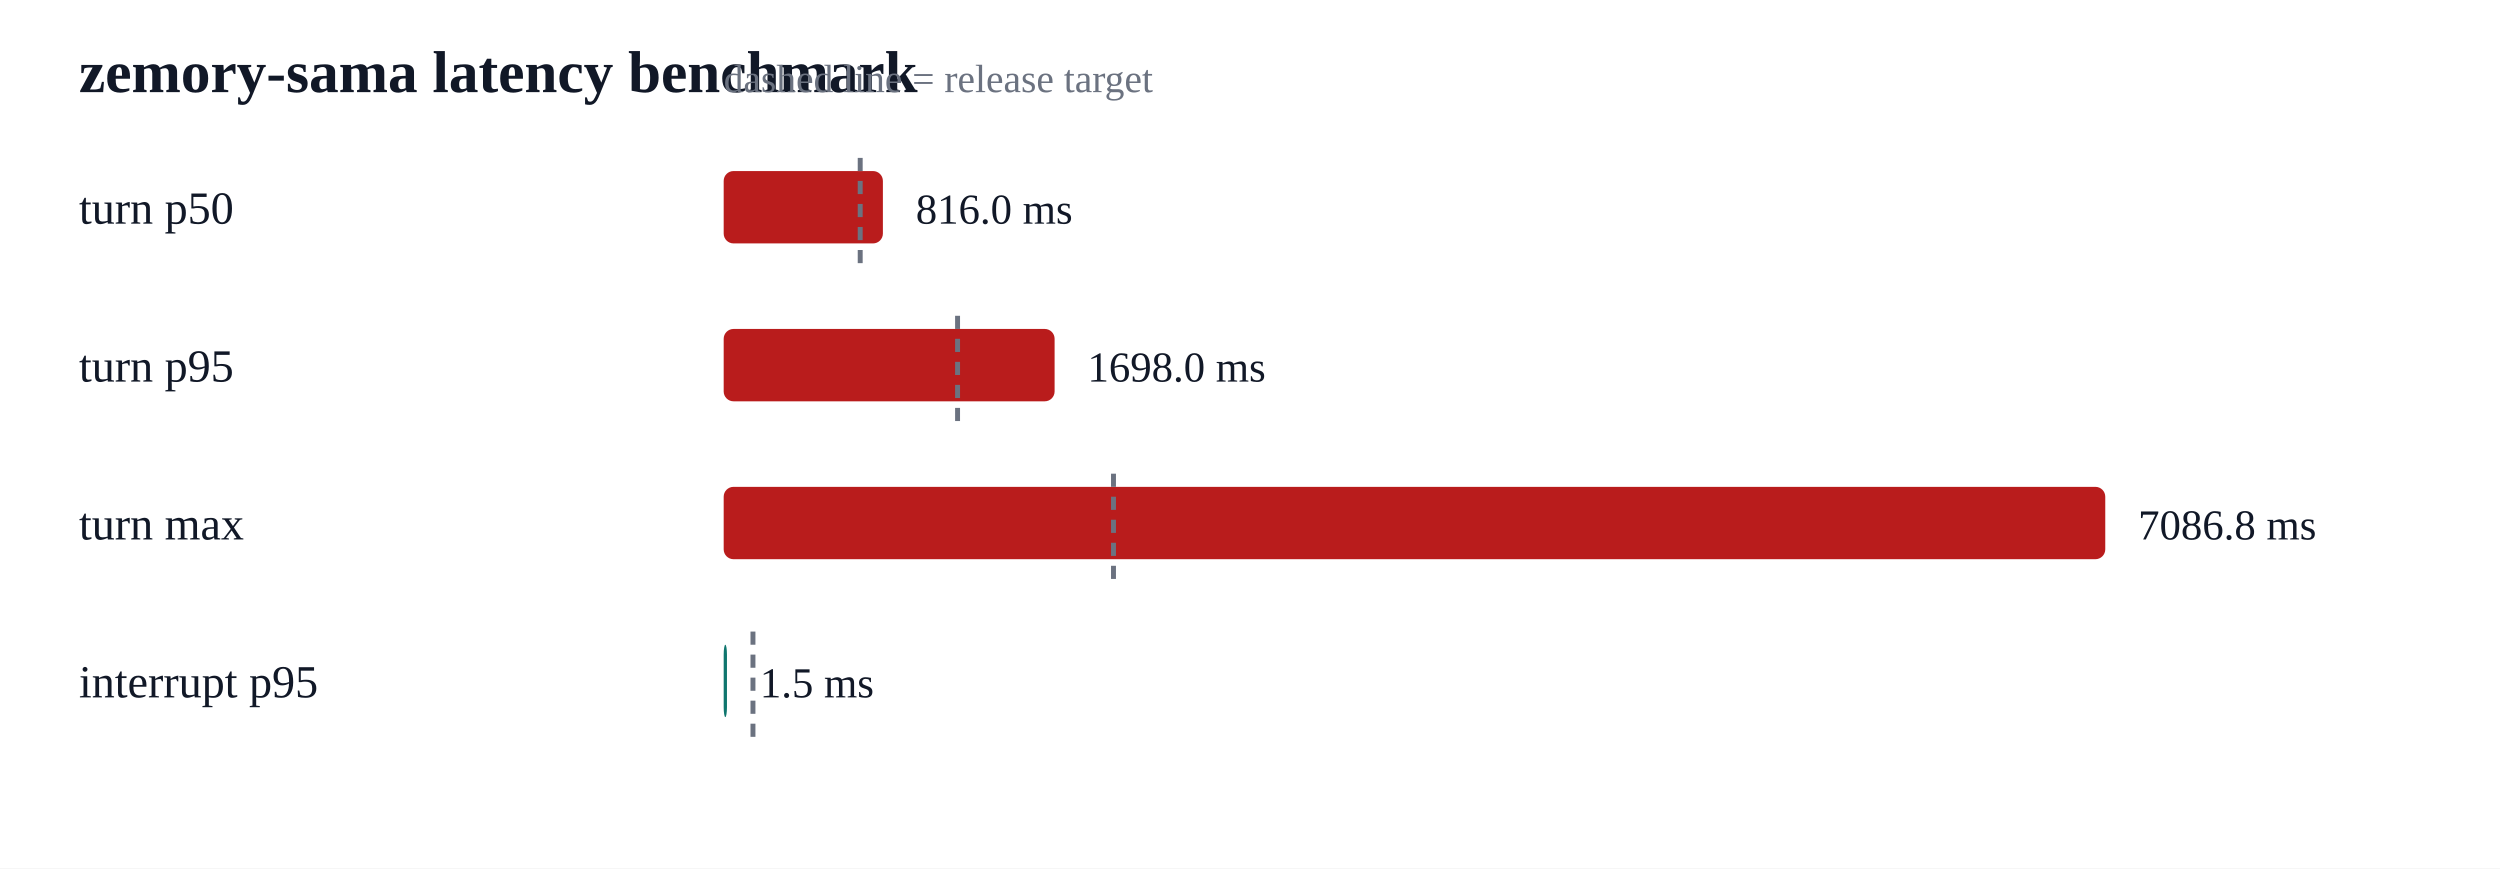
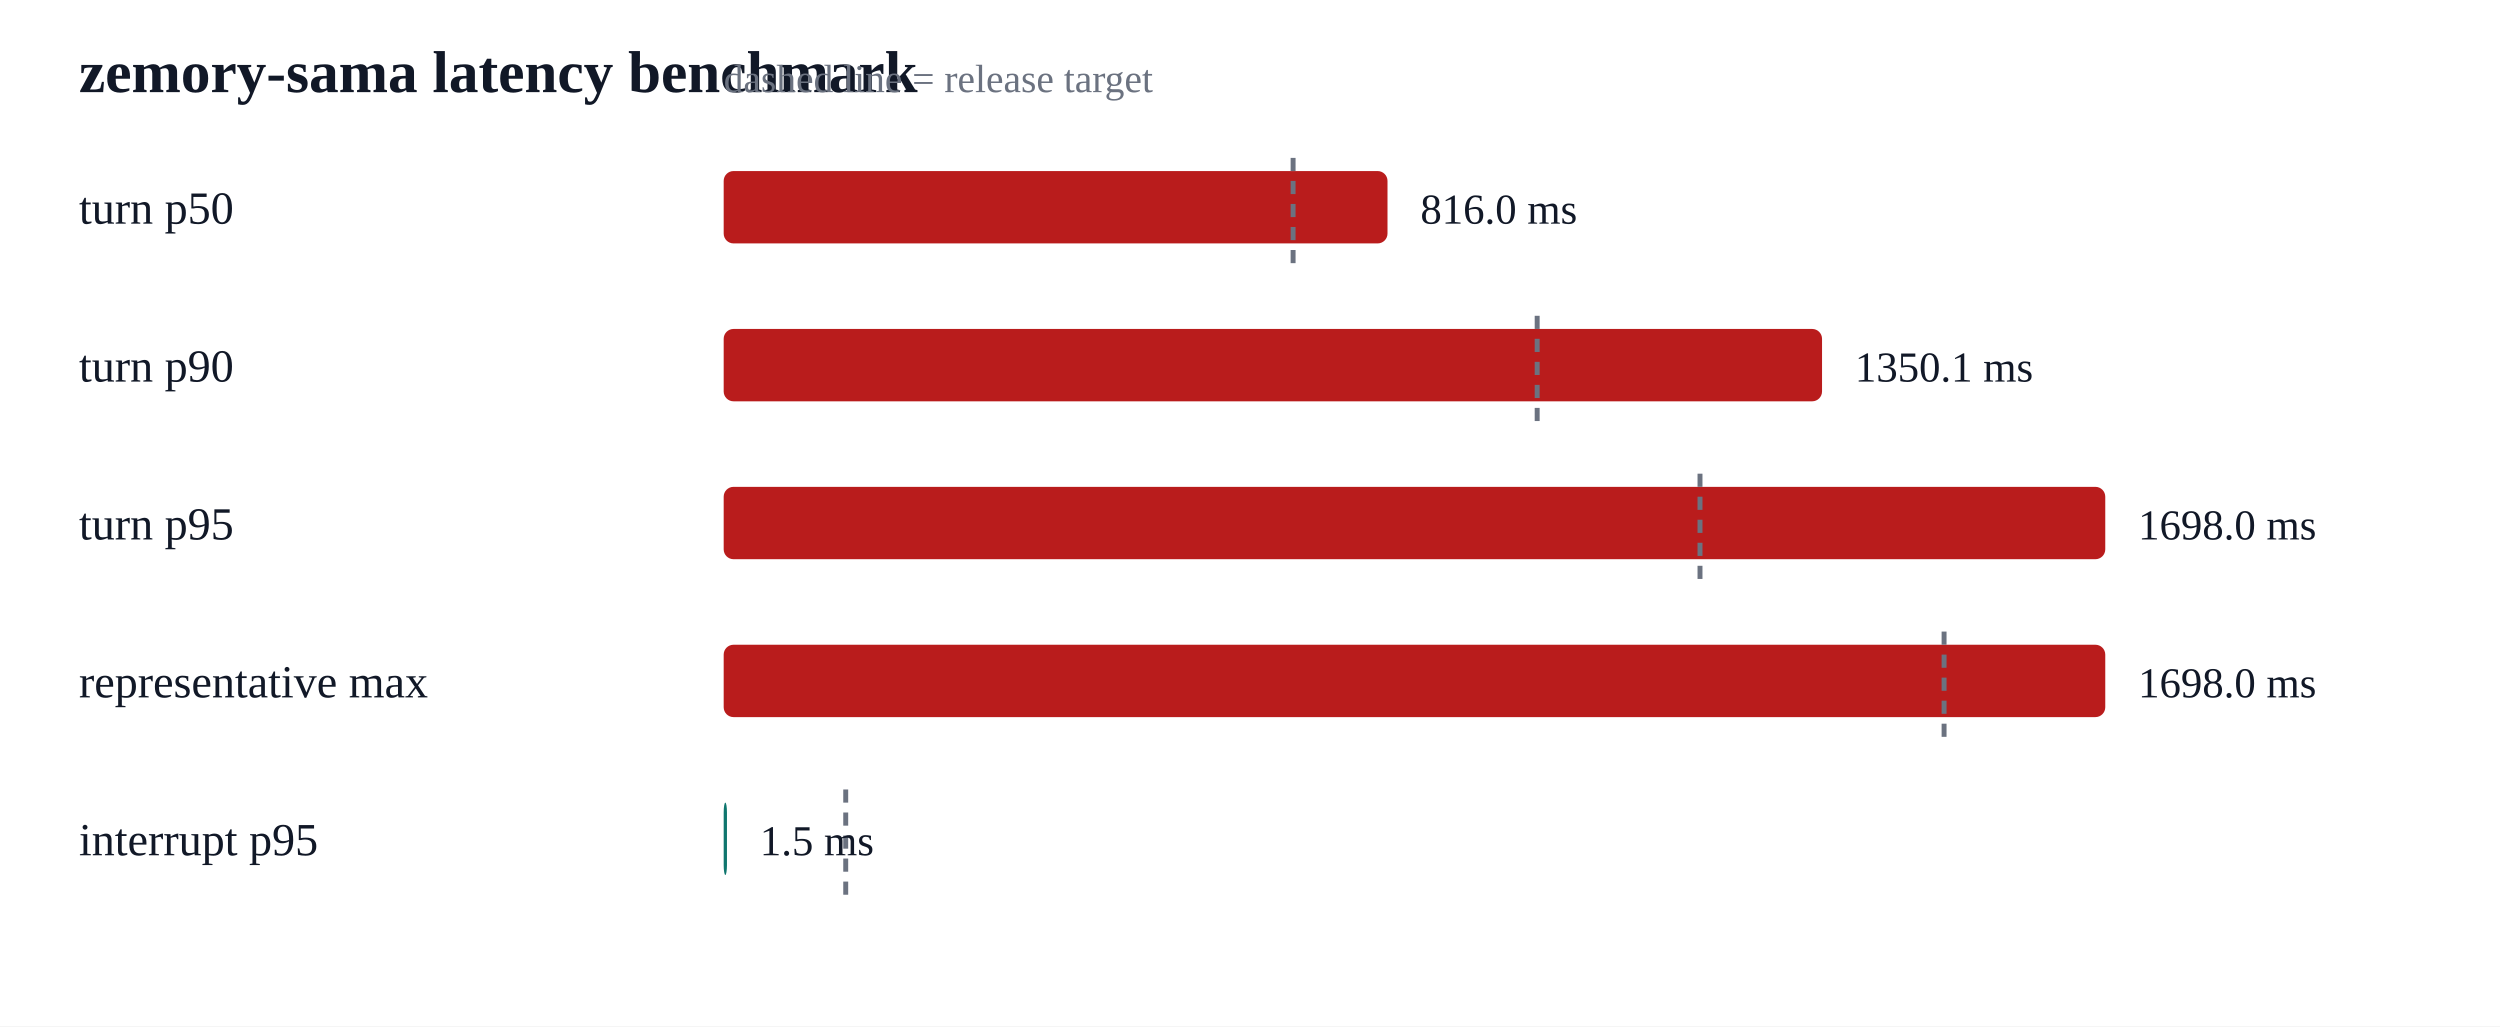
- <svg xmlns="http://www.w3.org/2000/svg" width="760" height="264" role="img" aria-label="Latency benchmark chart">
+ <svg xmlns="http://www.w3.org/2000/svg" width="760" height="312" role="img" aria-label="Latency benchmark chart">
  <rect width="100%" height="100%" fill="#ffffff" />
  <text x="24" y="28" font-size="18" font-weight="700" fill="#111827">zemory-sama latency benchmark</text>
  <text x="220" y="28" font-size="12" fill="#6b7280">dashed line = release target</text>
  <text x="24" y="68" font-size="14" fill="#111827">turn p50</text>
-   <rect x="220" y="52" width="48.4" height="22" fill="#b91c1c" rx="3" />
-   <line x1="261.5" x2="261.5" y1="48" y2="80" stroke="#6b7280" stroke-width="1.5" stroke-dasharray="4 3" />
-   <text x="278.4" y="68" font-size="13" fill="#111827">816.0 ms</text>
-   <text x="24" y="116" font-size="14" fill="#111827">turn p95</text>
-   <rect x="220" y="100" width="100.6" height="22" fill="#b91c1c" rx="3" />
-   <line x1="291.1" x2="291.1" y1="96" y2="128" stroke="#6b7280" stroke-width="1.5" stroke-dasharray="4 3" />
-   <text x="330.6" y="116" font-size="13" fill="#111827">1698.0 ms</text>
-   <text x="24" y="164" font-size="14" fill="#111827">turn max</text>
+   <rect x="220" y="52" width="201.8" height="22" fill="#b91c1c" rx="3" />
+   <line x1="393.1" x2="393.1" y1="48" y2="80" stroke="#6b7280" stroke-width="1.5" stroke-dasharray="4 3" />
+   <text x="431.8" y="68" font-size="13" fill="#111827">816.0 ms</text>
+   <text x="24" y="116" font-size="14" fill="#111827">turn p90</text>
+   <rect x="220" y="100" width="333.9" height="22" fill="#b91c1c" rx="3" />
+   <line x1="467.3" x2="467.3" y1="96" y2="128" stroke="#6b7280" stroke-width="1.5" stroke-dasharray="4 3" />
+   <text x="563.9" y="116" font-size="13" fill="#111827">1350.1 ms</text>
+   <text x="24" y="164" font-size="14" fill="#111827">turn p95</text>
  <rect x="220" y="148" width="420.0" height="22" fill="#b91c1c" rx="3" />
-   <line x1="338.5" x2="338.5" y1="144" y2="176" stroke="#6b7280" stroke-width="1.5" stroke-dasharray="4 3" />
-   <text x="650.0" y="164" font-size="13" fill="#111827">7086.8 ms</text>
-   <text x="24" y="212" font-size="14" fill="#111827">interrupt p95</text>
-   <rect x="220" y="196" width="1.0" height="22" fill="#0f766e" rx="3" />
-   <line x1="228.9" x2="228.9" y1="192" y2="224" stroke="#6b7280" stroke-width="1.5" stroke-dasharray="4 3" />
-   <text x="231.0" y="212" font-size="13" fill="#111827">1.5 ms</text>
+   <line x1="516.8" x2="516.8" y1="144" y2="176" stroke="#6b7280" stroke-width="1.5" stroke-dasharray="4 3" />
+   <text x="650.0" y="164" font-size="13" fill="#111827">1698.0 ms</text>
+   <text x="24" y="212" font-size="14" fill="#111827">representative max</text>
+   <rect x="220" y="196" width="420.0" height="22" fill="#b91c1c" rx="3" />
+   <line x1="591.0" x2="591.0" y1="192" y2="224" stroke="#6b7280" stroke-width="1.5" stroke-dasharray="4 3" />
+   <text x="650.0" y="212" font-size="13" fill="#111827">1698.0 ms</text>
+   <text x="24" y="260" font-size="14" fill="#111827">interrupt p95</text>
+   <rect x="220" y="244" width="1.0" height="22" fill="#0f766e" rx="3" />
+   <line x1="257.1" x2="257.1" y1="240" y2="272" stroke="#6b7280" stroke-width="1.5" stroke-dasharray="4 3" />
+   <text x="231.0" y="260" font-size="13" fill="#111827">1.5 ms</text>
</svg>
